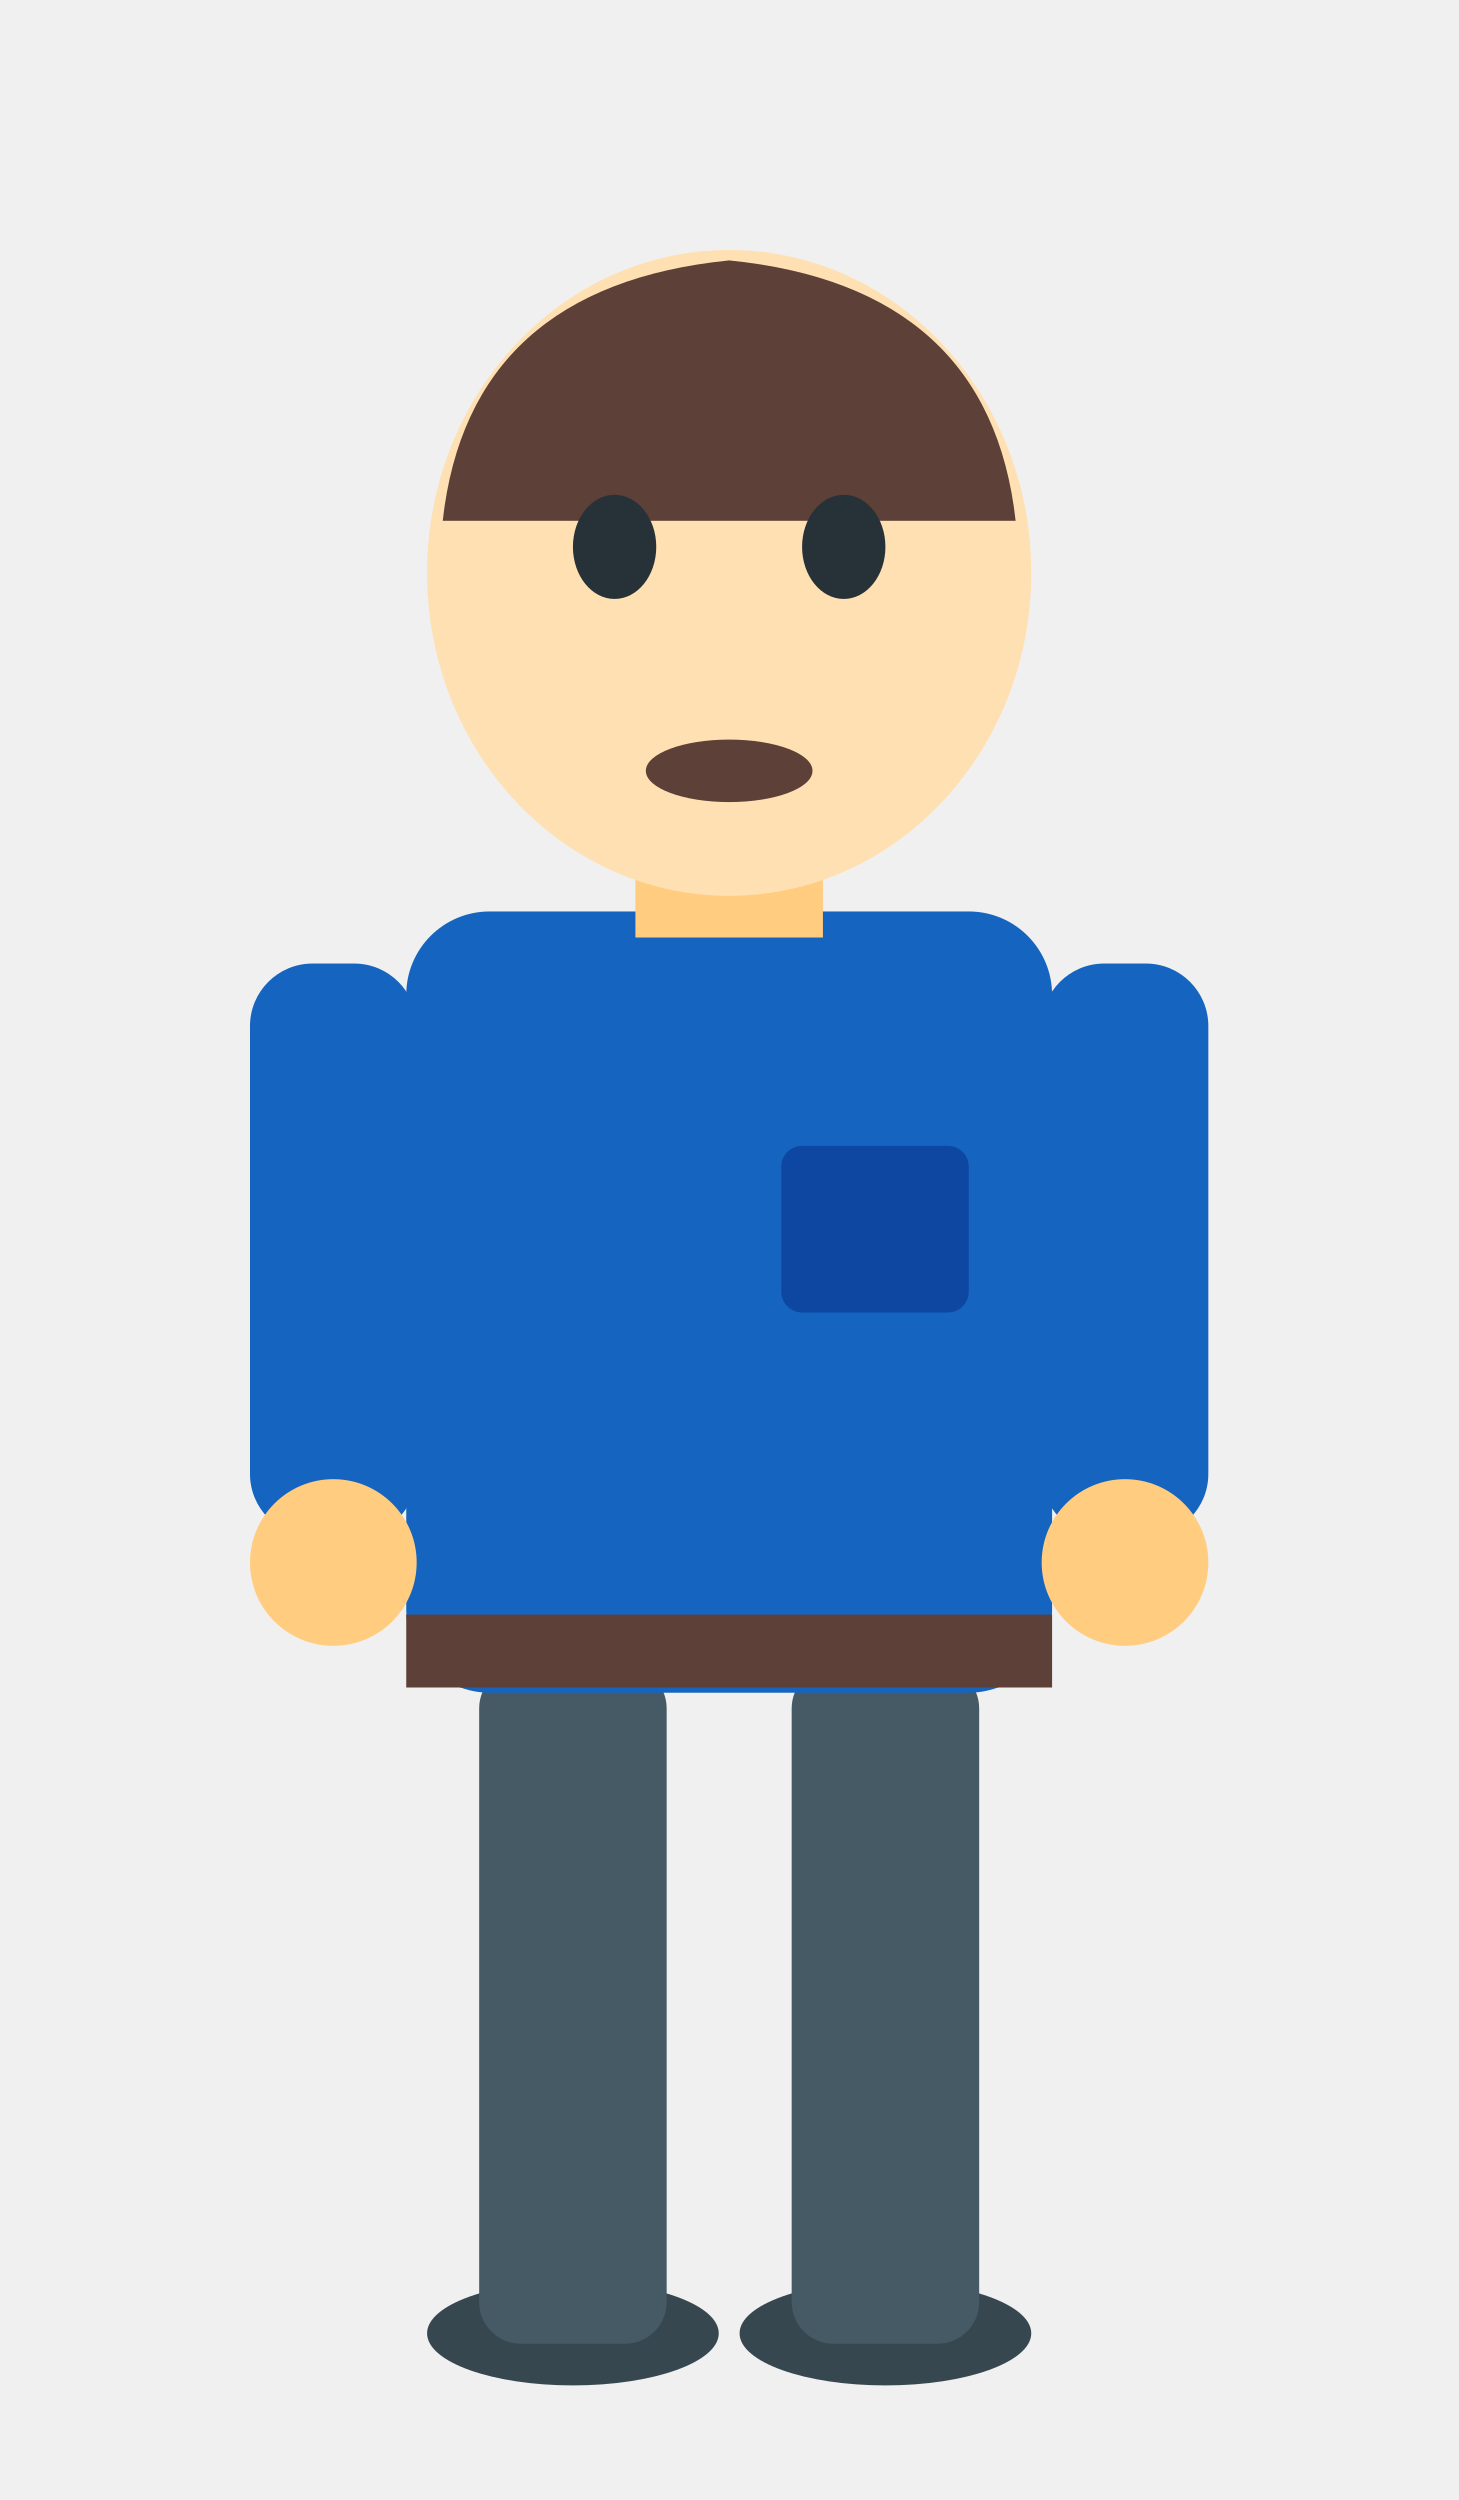
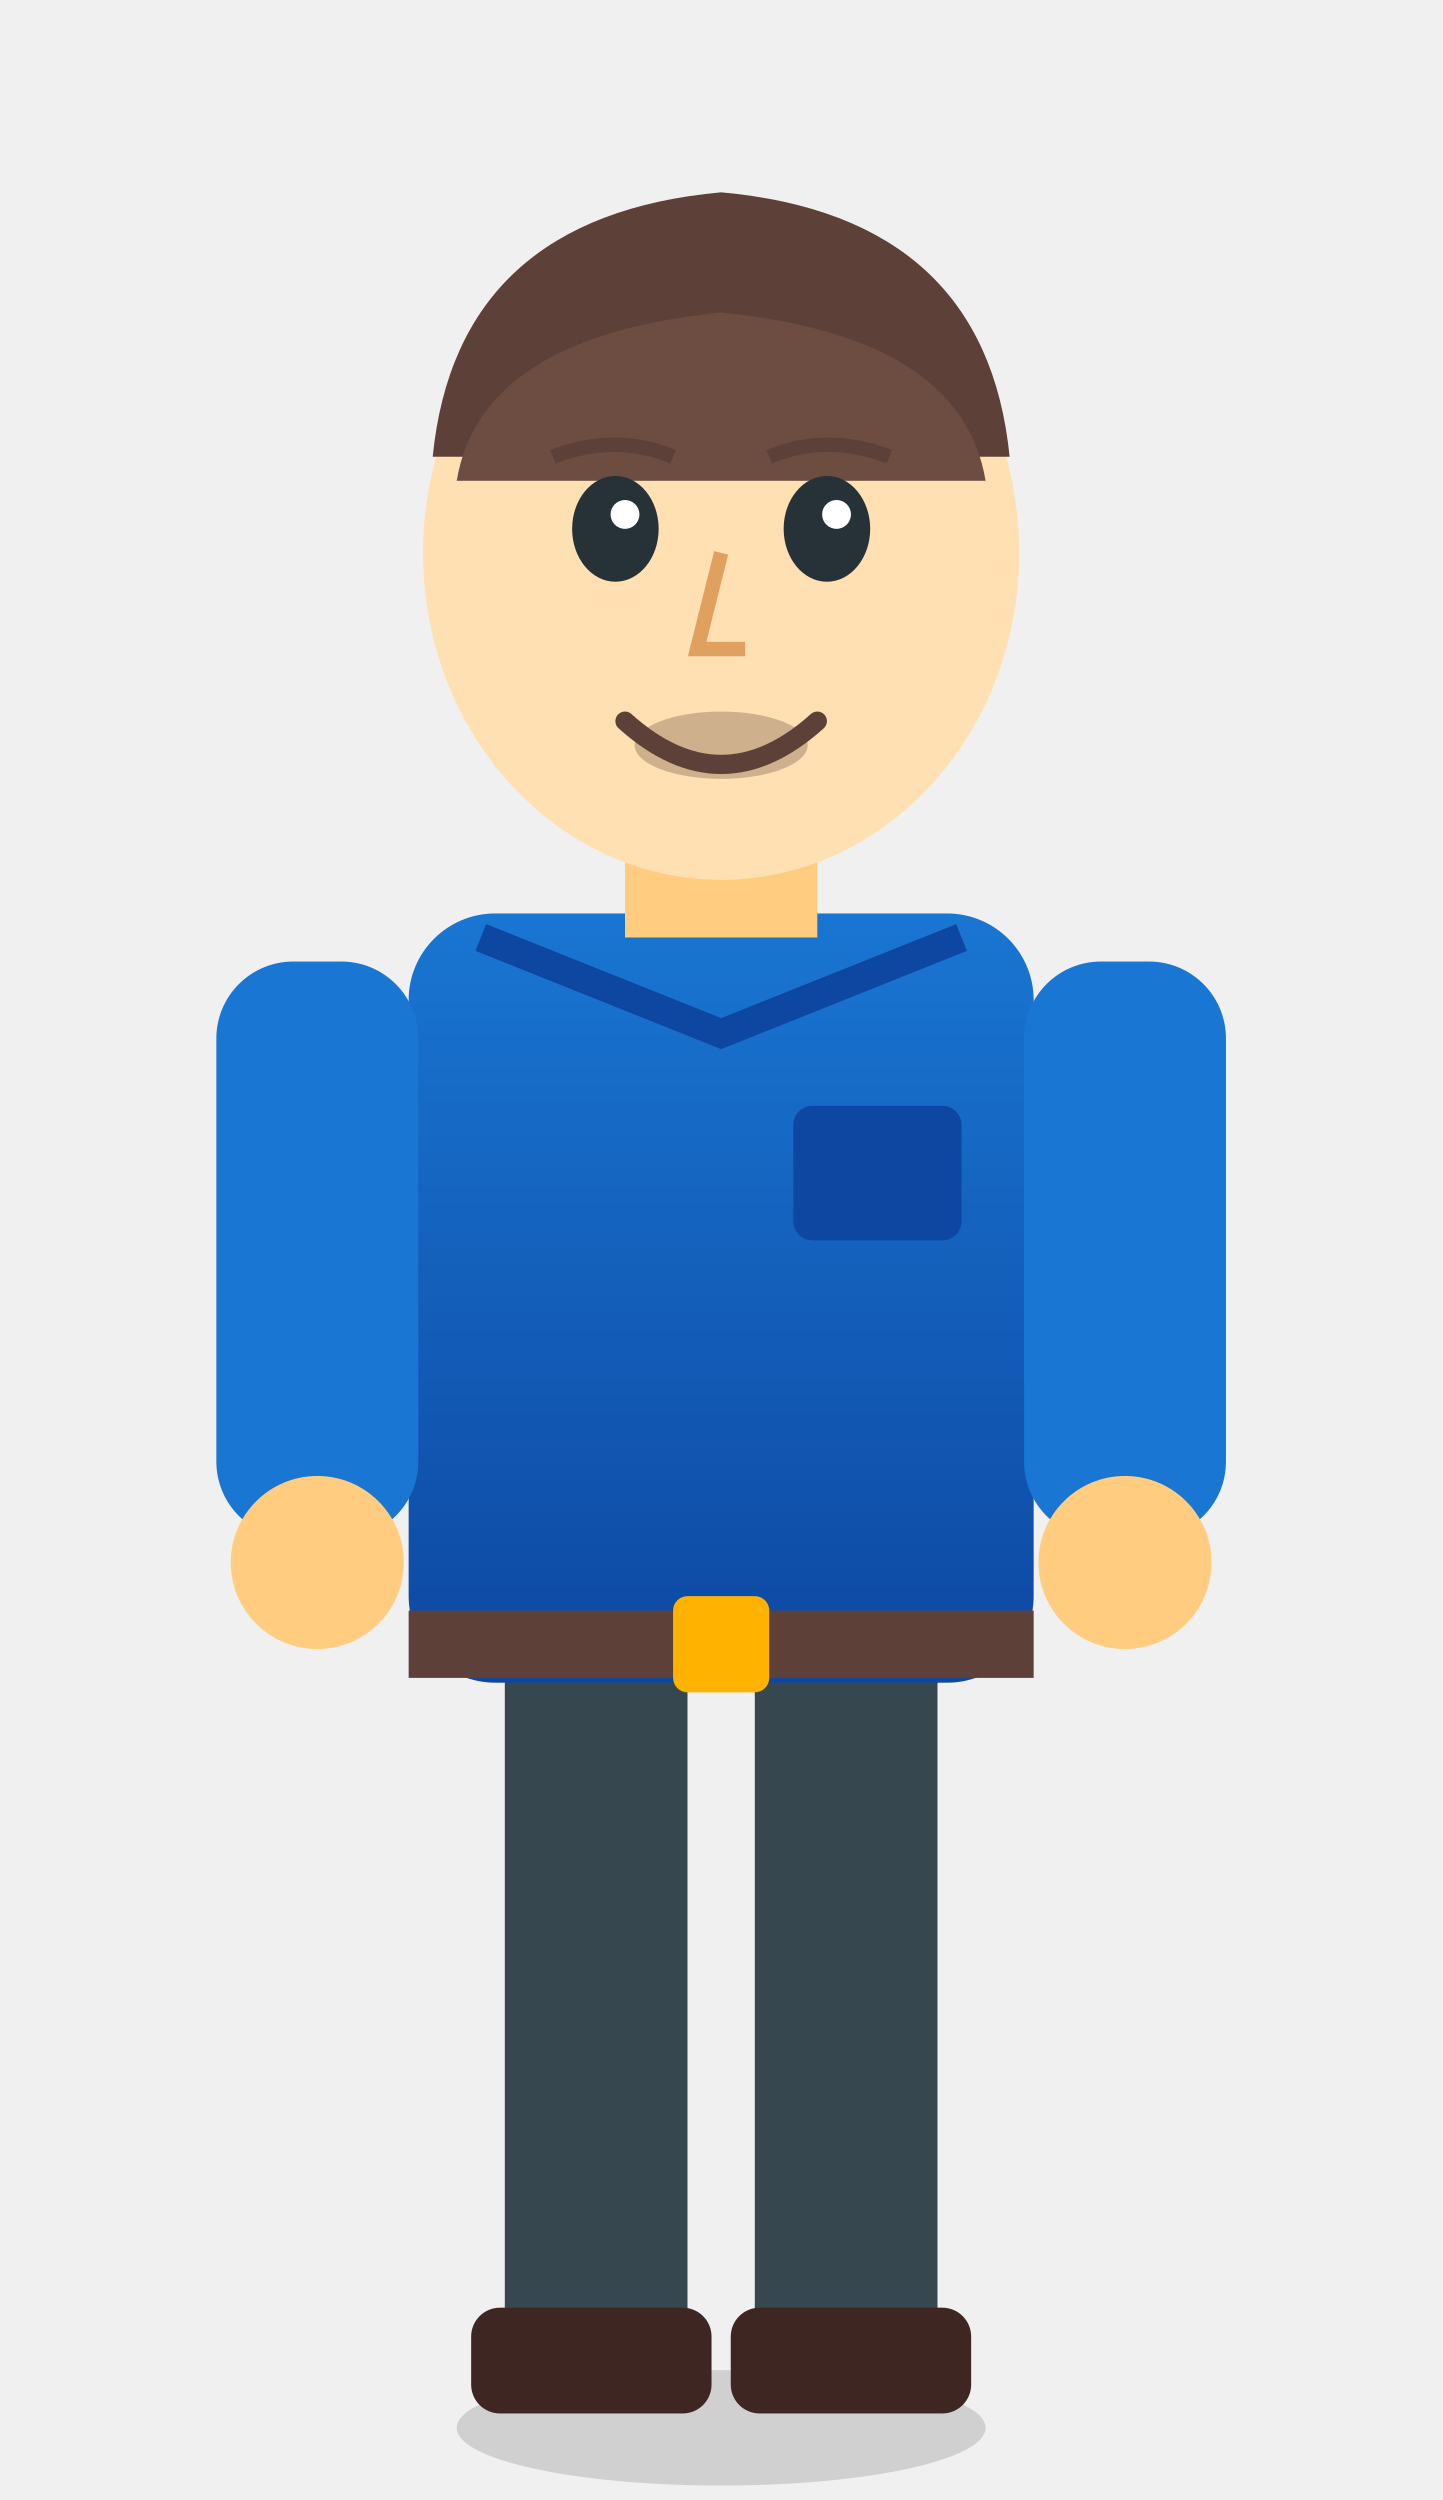
- <svg xmlns="http://www.w3.org/2000/svg" width="280" height="480" viewBox="0 0 280 480">
-   <g id="body">
-     <ellipse cx="110" cy="448" rx="28" ry="10" fill="#37474F" />
-     <ellipse cx="170" cy="448" rx="28" ry="10" fill="#37474F" />
-     <rect x="92" y="320" width="36" height="130" rx="8" fill="#455A64" />
-     <rect x="152" y="320" width="36" height="130" rx="8" fill="#455A64" />
-     <rect x="78" y="175" width="124" height="150" rx="16" fill="#1565C0" />
-     <rect x="78" y="310" width="124" height="14" fill="#5D4037" />
-     <rect x="150" y="220" width="36" height="32" rx="4" fill="#0D47A1" />
-   </g>
+ <svg xmlns="http://www.w3.org/2000/svg" width="300" height="520" viewBox="0 0 300 520">
+   <defs>
+     <linearGradient id="shirtGrad" x1="0%" y1="0%" x2="0%" y2="100%">
+       <stop offset="0%" stop-color="#1976D2" />
+       <stop offset="100%" stop-color="#0D47A1" />
+     </linearGradient>
+   </defs>
+   <ellipse cx="150" cy="505" rx="55" ry="12" fill="#00000022" />
+   <rect x="105" y="340" width="38" height="155" rx="10" fill="#37474F" />
+   <rect x="157" y="340" width="38" height="155" rx="10" fill="#37474F" />
+   <rect x="98" y="480" width="50" height="22" rx="6" fill="#3E2723" />
+   <rect x="152" y="480" width="50" height="22" rx="6" fill="#3E2723" />
+   <rect x="85" y="190" width="130" height="160" rx="18" fill="url(#shirtGrad)" />
+   <path d="M100 195 L150 215 L200 195" fill="none" stroke="#0D47A1" stroke-width="6" />
+   <rect x="165" y="230" width="35" height="28" rx="4" fill="#0D47A1" />
+   <rect x="85" y="335" width="130" height="14" fill="#5D4037" />
+   <rect x="140" y="332" width="20" height="20" rx="3" fill="#FFB300" />
  <g id="arm_l">
-     <rect x="48" y="185" width="32" height="110" rx="12" fill="#1565C0" />
-     <circle cx="64" cy="300" r="16" fill="#FFCC80" />
+     <rect x="45" y="200" width="42" height="120" rx="16" fill="#1976D2" />
+     <circle cx="66" cy="325" r="18" fill="#FFCC80" />
  </g>
  <g id="arm_r">
-     <rect x="200" y="185" width="32" height="110" rx="12" fill="#1565C0" />
-     <circle cx="216" cy="300" r="16" fill="#FFCC80" />
+     <rect x="213" y="200" width="42" height="120" rx="16" fill="#1976D2" />
+     <circle cx="234" cy="325" r="18" fill="#FFCC80" />
  </g>
+   <rect x="130" y="165" width="40" height="30" fill="#FFCC80" />
  <g id="head">
-     <rect x="122" y="150" width="36" height="30" fill="#FFCC80" />
-     <ellipse cx="140" cy="110" rx="58" ry="62" fill="#FFE0B2" />
-     <path d="M85,100 Q90,55 140,50 Q190,55 195,100" fill="#5D4037" />
-     <ellipse cx="118" cy="105" rx="8" ry="10" fill="#263238" />
-     <ellipse cx="162" cy="105" rx="8" ry="10" fill="#263238" />
+     <ellipse cx="150" cy="115" rx="62" ry="68" fill="#FFE0B2" />
+     <path d="M90 95 Q95 45 150 40 Q205 45 210 95" fill="#5D4037" />
+     <path d="M95 100 Q100 70 150 65 Q200 70 205 100" fill="#6D4C41" />
+     <ellipse cx="128" cy="110" rx="9" ry="11" fill="#263238" />
+     <ellipse cx="172" cy="110" rx="9" ry="11" fill="#263238" />
+     <circle cx="130" cy="107" r="3" fill="#FFFFFF" />
+     <circle cx="174" cy="107" r="3" fill="#FFFFFF" />
+     <path d="M115 95 Q128 90 140 95" fill="none" stroke="#5D4037" stroke-width="3" />
+     <path d="M160 95 Q172 90 185 95" fill="none" stroke="#5D4037" stroke-width="3" />
+     <path d="M150 115 L145 135 L155 135" fill="none" stroke="#E0A060" stroke-width="3" />
+     <path d="M130 150 Q150 168 170 150" fill="none" stroke="#5D4037" stroke-width="4" stroke-linecap="round" />
  </g>
  <g id="mouth">
-     <ellipse cx="140" cy="148" rx="16" ry="6" fill="#5D4037" />
+     <ellipse cx="150" cy="155" rx="18" ry="7" fill="#5D4037" opacity="0.3" />
  </g>
</svg>
